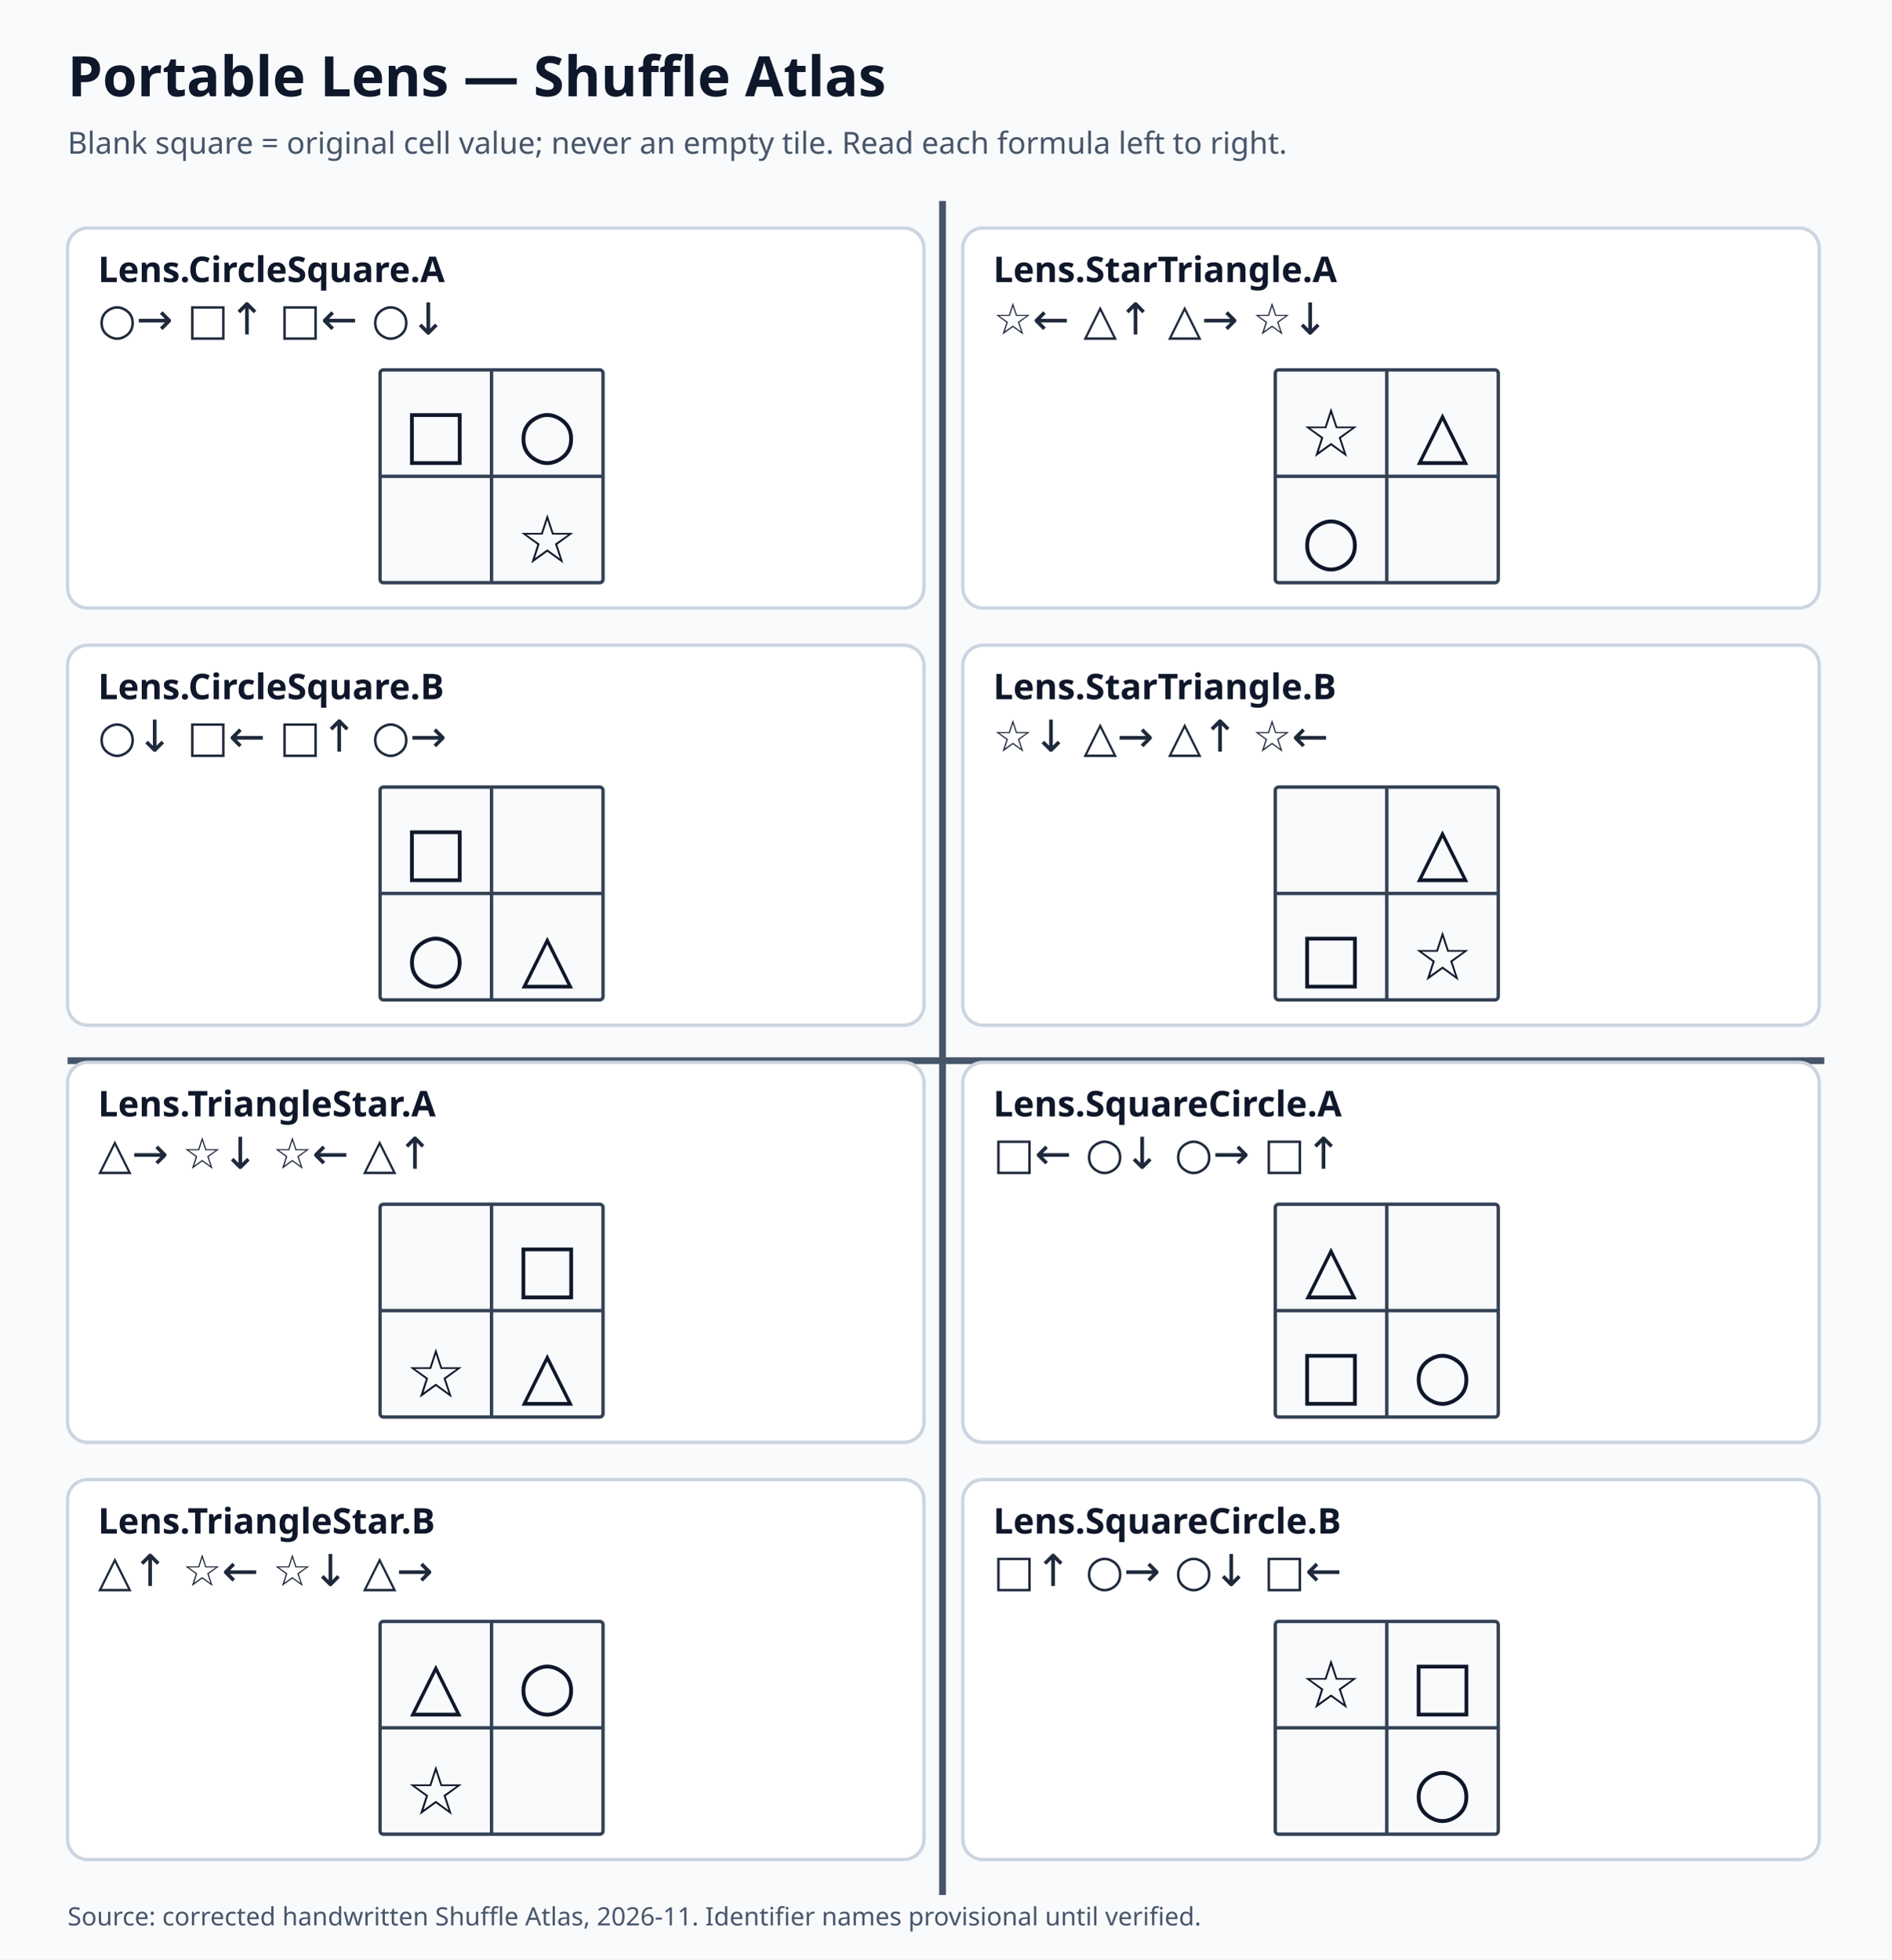
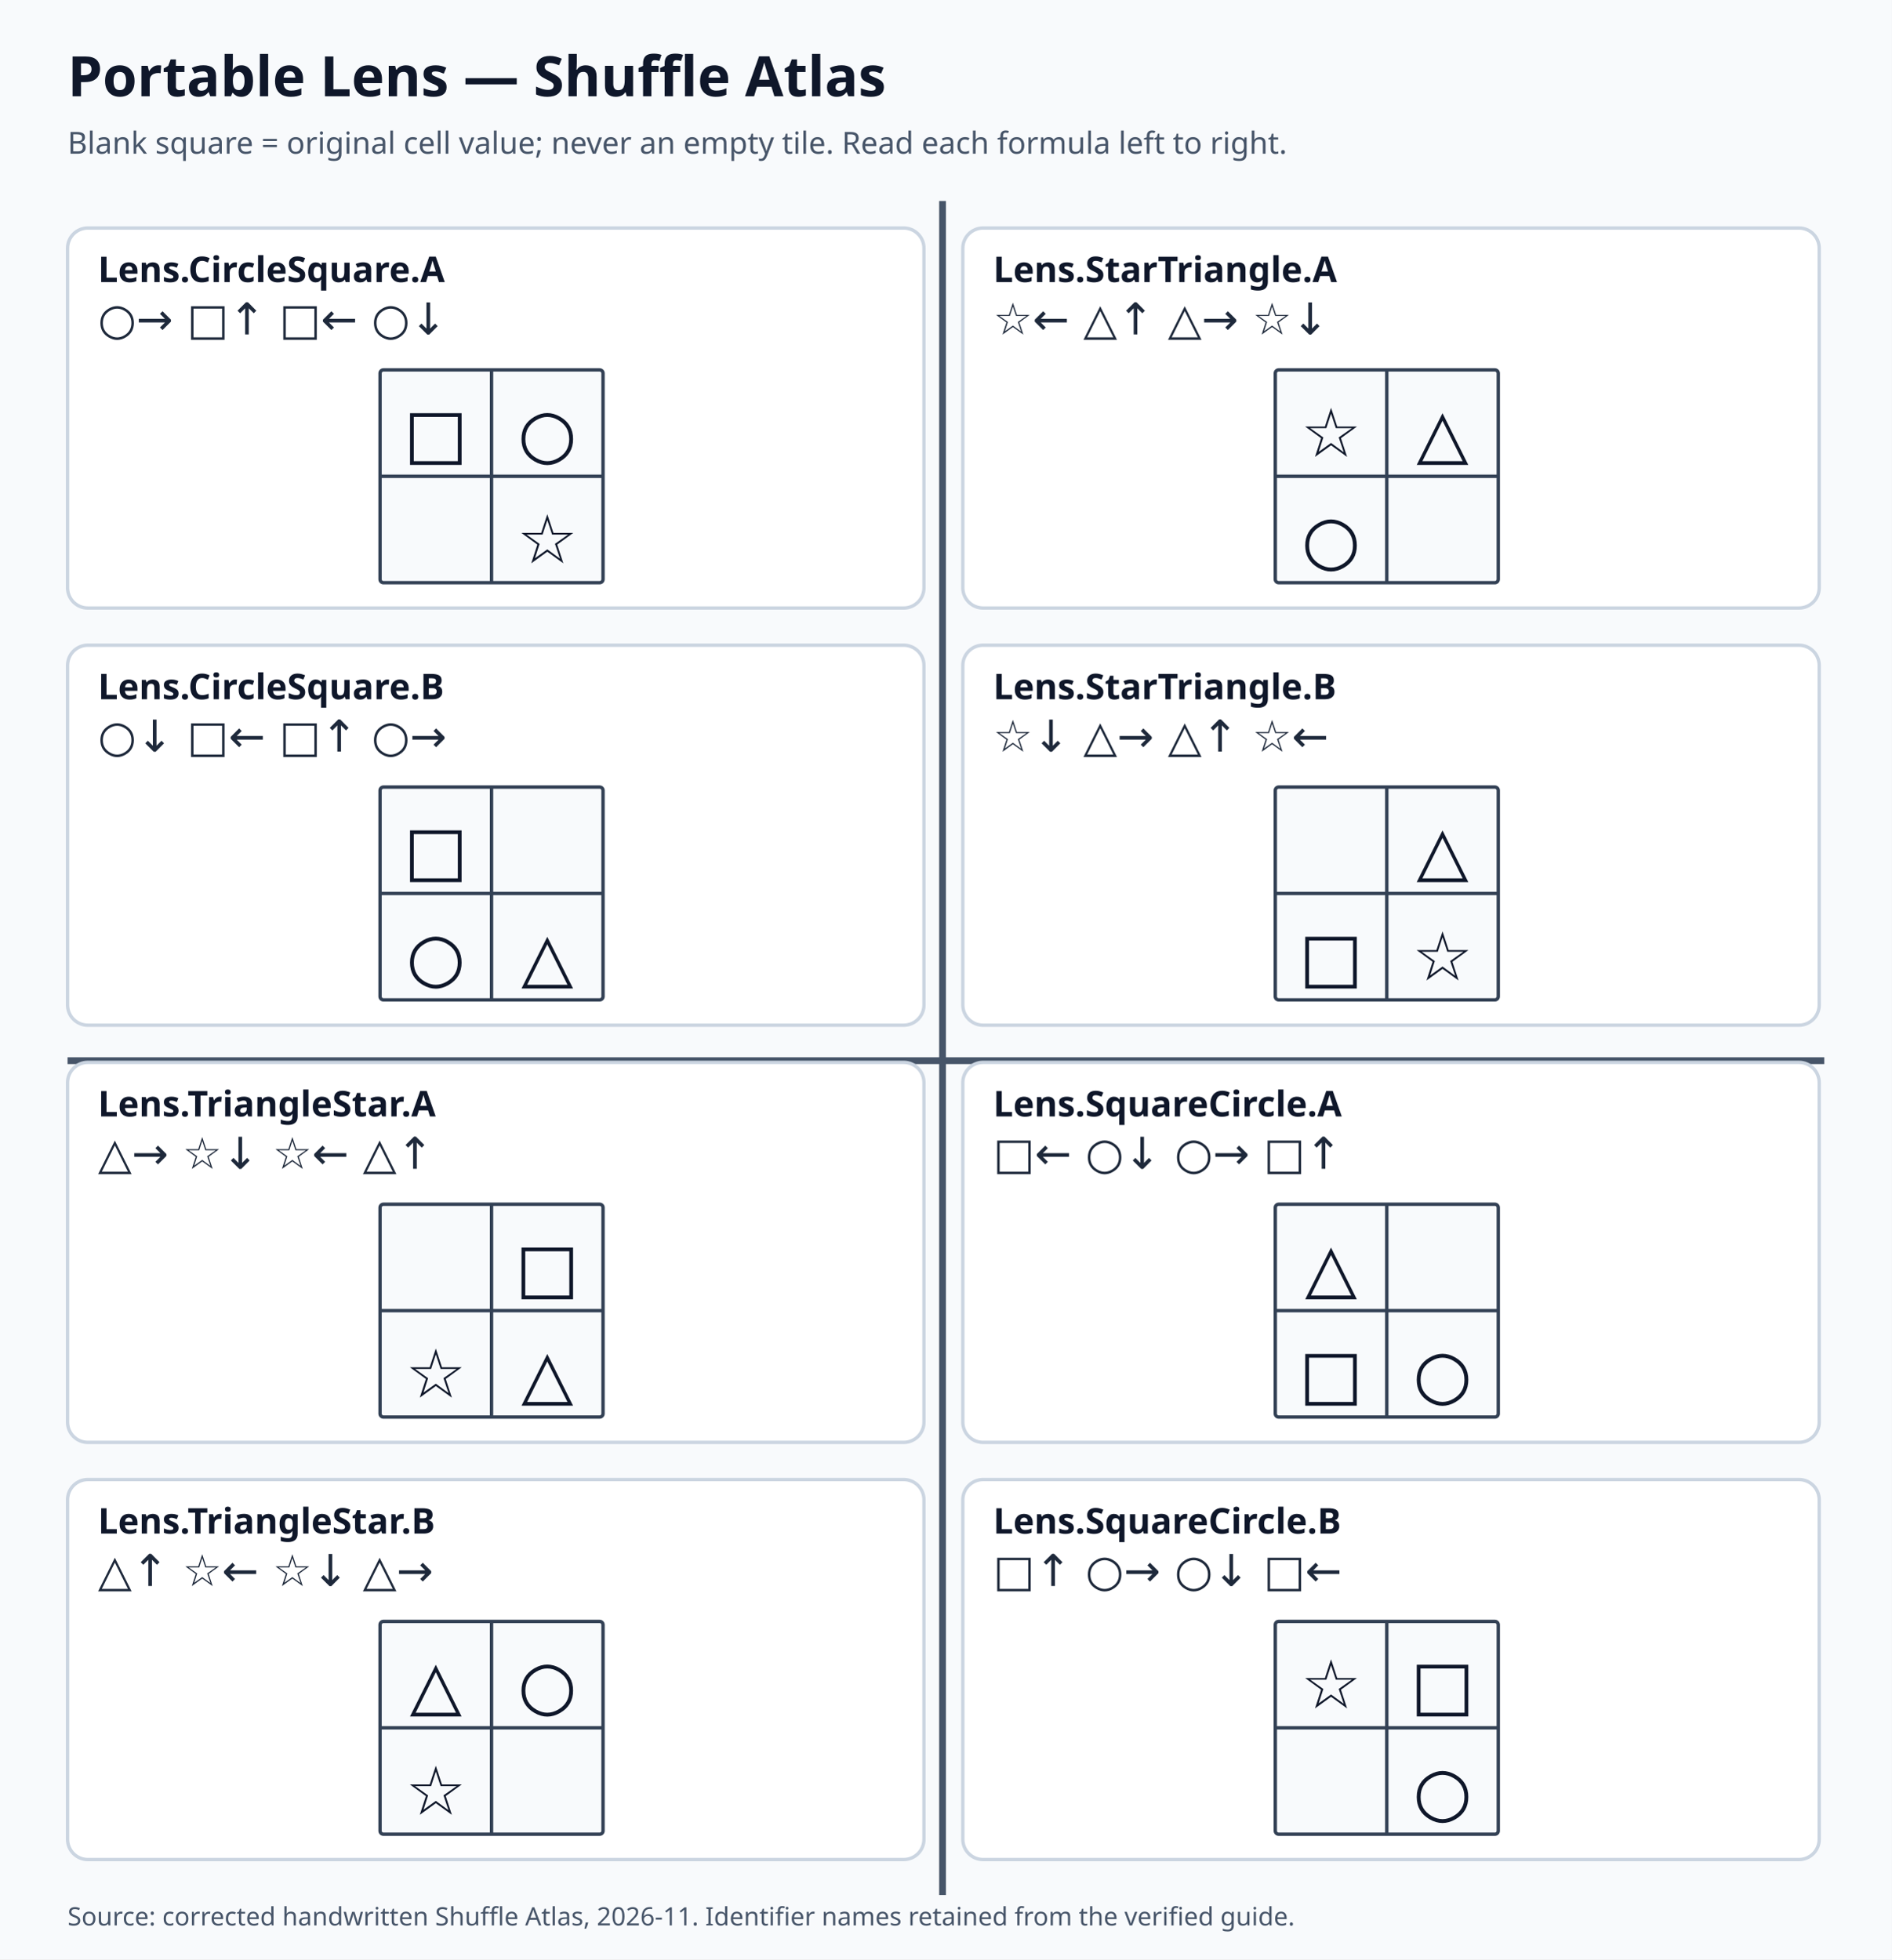
<svg xmlns="http://www.w3.org/2000/svg" width="1120" height="1160" viewBox="0 0 1120 1160" role="img" aria-labelledby="title desc">
  <rect width="1120" height="1160" fill="#f8fafc" />
  <text x="40" y="57" font-family="sans-serif" font-size="33" font-weight="700" fill="#0f172a">Portable Lens — Shuffle Atlas</text>
  <text x="40" y="91" font-family="sans-serif" font-size="18" fill="#475569">Blank square = original cell value; never an empty tile. Read each formula left to right.</text>
  <line x1="558" y1="119" x2="558" y2="1122" stroke="#475569" stroke-width="4" />
  <line x1="40" y1="628" x2="1080" y2="628" stroke="#475569" stroke-width="4" />
  <g transform="translate(40 135)">
    <rect x="0" y="0" width="507" height="225" rx="12" fill="#ffffff" stroke="#cbd5e1" stroke-width="2" />
    <text x="18" y="32" font-size="21" font-weight="700" font-family="sans-serif" fill="#0f172a">Lens.CircleSquare.A</text>
    <text x="18" y="63" font-size="26" font-family="'DejaVu Sans','Noto Sans Symbols 2',sans-serif" fill="#1e293b">○→   □↑   □←   ○↓</text>
    <rect x="185" y="84" width="132" height="126" rx="2" fill="#f8fafc" stroke="#334155" stroke-width="2" />
    <line x1="251" y1="84" x2="251" y2="210" stroke="#334155" stroke-width="2" />
    <line x1="185" y1="147" x2="317" y2="147" stroke="#334155" stroke-width="2" />
    <text x="218" y="124" font-size="40" font-family="'DejaVu Sans','Noto Sans Symbols 2',sans-serif" text-anchor="middle" dominant-baseline="middle" fill="#0f172a">□</text>
    <text x="284" y="124" font-size="40" font-family="'DejaVu Sans','Noto Sans Symbols 2',sans-serif" text-anchor="middle" dominant-baseline="middle" fill="#0f172a">○</text>
    <text x="284" y="187" font-size="40" font-family="'DejaVu Sans','Noto Sans Symbols 2',sans-serif" text-anchor="middle" dominant-baseline="middle" fill="#0f172a">☆</text>
  </g>
  <g transform="translate(570 135)">
    <rect x="0" y="0" width="507" height="225" rx="12" fill="#ffffff" stroke="#cbd5e1" stroke-width="2" />
    <text x="18" y="32" font-size="21" font-weight="700" font-family="sans-serif" fill="#0f172a">Lens.StarTriangle.A</text>
    <text x="18" y="63" font-size="26" font-family="'DejaVu Sans','Noto Sans Symbols 2',sans-serif" fill="#1e293b">☆←   △↑   △→   ☆↓</text>
    <rect x="185" y="84" width="132" height="126" rx="2" fill="#f8fafc" stroke="#334155" stroke-width="2" />
    <line x1="251" y1="84" x2="251" y2="210" stroke="#334155" stroke-width="2" />
    <line x1="185" y1="147" x2="317" y2="147" stroke="#334155" stroke-width="2" />
    <text x="218" y="124" font-size="40" font-family="'DejaVu Sans','Noto Sans Symbols 2',sans-serif" text-anchor="middle" dominant-baseline="middle" fill="#0f172a">☆</text>
    <text x="284" y="124" font-size="40" font-family="'DejaVu Sans','Noto Sans Symbols 2',sans-serif" text-anchor="middle" dominant-baseline="middle" fill="#0f172a">△</text>
    <text x="218" y="187" font-size="40" font-family="'DejaVu Sans','Noto Sans Symbols 2',sans-serif" text-anchor="middle" dominant-baseline="middle" fill="#0f172a">○</text>
  </g>
  <g transform="translate(40 382)">
    <rect x="0" y="0" width="507" height="225" rx="12" fill="#ffffff" stroke="#cbd5e1" stroke-width="2" />
    <text x="18" y="32" font-size="21" font-weight="700" font-family="sans-serif" fill="#0f172a">Lens.CircleSquare.B</text>
    <text x="18" y="63" font-size="26" font-family="'DejaVu Sans','Noto Sans Symbols 2',sans-serif" fill="#1e293b">○↓   □←   □↑   ○→</text>
    <rect x="185" y="84" width="132" height="126" rx="2" fill="#f8fafc" stroke="#334155" stroke-width="2" />
    <line x1="251" y1="84" x2="251" y2="210" stroke="#334155" stroke-width="2" />
    <line x1="185" y1="147" x2="317" y2="147" stroke="#334155" stroke-width="2" />
    <text x="218" y="124" font-size="40" font-family="'DejaVu Sans','Noto Sans Symbols 2',sans-serif" text-anchor="middle" dominant-baseline="middle" fill="#0f172a">□</text>
    <text x="218" y="187" font-size="40" font-family="'DejaVu Sans','Noto Sans Symbols 2',sans-serif" text-anchor="middle" dominant-baseline="middle" fill="#0f172a">○</text>
    <text x="284" y="187" font-size="40" font-family="'DejaVu Sans','Noto Sans Symbols 2',sans-serif" text-anchor="middle" dominant-baseline="middle" fill="#0f172a">△</text>
  </g>
  <g transform="translate(570 382)">
    <rect x="0" y="0" width="507" height="225" rx="12" fill="#ffffff" stroke="#cbd5e1" stroke-width="2" />
    <text x="18" y="32" font-size="21" font-weight="700" font-family="sans-serif" fill="#0f172a">Lens.StarTriangle.B</text>
    <text x="18" y="63" font-size="26" font-family="'DejaVu Sans','Noto Sans Symbols 2',sans-serif" fill="#1e293b">☆↓   △→   △↑   ☆←</text>
    <rect x="185" y="84" width="132" height="126" rx="2" fill="#f8fafc" stroke="#334155" stroke-width="2" />
    <line x1="251" y1="84" x2="251" y2="210" stroke="#334155" stroke-width="2" />
    <line x1="185" y1="147" x2="317" y2="147" stroke="#334155" stroke-width="2" />
    <text x="284" y="124" font-size="40" font-family="'DejaVu Sans','Noto Sans Symbols 2',sans-serif" text-anchor="middle" dominant-baseline="middle" fill="#0f172a">△</text>
    <text x="218" y="187" font-size="40" font-family="'DejaVu Sans','Noto Sans Symbols 2',sans-serif" text-anchor="middle" dominant-baseline="middle" fill="#0f172a">□</text>
    <text x="284" y="187" font-size="40" font-family="'DejaVu Sans','Noto Sans Symbols 2',sans-serif" text-anchor="middle" dominant-baseline="middle" fill="#0f172a">☆</text>
  </g>
  <g transform="translate(40 629)">
    <rect x="0" y="0" width="507" height="225" rx="12" fill="#ffffff" stroke="#cbd5e1" stroke-width="2" />
    <text x="18" y="32" font-size="21" font-weight="700" font-family="sans-serif" fill="#0f172a">Lens.TriangleStar.A</text>
    <text x="18" y="63" font-size="26" font-family="'DejaVu Sans','Noto Sans Symbols 2',sans-serif" fill="#1e293b">△→   ☆↓   ☆←   △↑</text>
    <rect x="185" y="84" width="132" height="126" rx="2" fill="#f8fafc" stroke="#334155" stroke-width="2" />
    <line x1="251" y1="84" x2="251" y2="210" stroke="#334155" stroke-width="2" />
    <line x1="185" y1="147" x2="317" y2="147" stroke="#334155" stroke-width="2" />
    <text x="284" y="124" font-size="40" font-family="'DejaVu Sans','Noto Sans Symbols 2',sans-serif" text-anchor="middle" dominant-baseline="middle" fill="#0f172a">□</text>
    <text x="218" y="187" font-size="40" font-family="'DejaVu Sans','Noto Sans Symbols 2',sans-serif" text-anchor="middle" dominant-baseline="middle" fill="#0f172a">☆</text>
    <text x="284" y="187" font-size="40" font-family="'DejaVu Sans','Noto Sans Symbols 2',sans-serif" text-anchor="middle" dominant-baseline="middle" fill="#0f172a">△</text>
  </g>
  <g transform="translate(570 629)">
    <rect x="0" y="0" width="507" height="225" rx="12" fill="#ffffff" stroke="#cbd5e1" stroke-width="2" />
    <text x="18" y="32" font-size="21" font-weight="700" font-family="sans-serif" fill="#0f172a">Lens.SquareCircle.A</text>
    <text x="18" y="63" font-size="26" font-family="'DejaVu Sans','Noto Sans Symbols 2',sans-serif" fill="#1e293b">□←   ○↓   ○→   □↑</text>
    <rect x="185" y="84" width="132" height="126" rx="2" fill="#f8fafc" stroke="#334155" stroke-width="2" />
    <line x1="251" y1="84" x2="251" y2="210" stroke="#334155" stroke-width="2" />
    <line x1="185" y1="147" x2="317" y2="147" stroke="#334155" stroke-width="2" />
    <text x="218" y="124" font-size="40" font-family="'DejaVu Sans','Noto Sans Symbols 2',sans-serif" text-anchor="middle" dominant-baseline="middle" fill="#0f172a">△</text>
    <text x="218" y="187" font-size="40" font-family="'DejaVu Sans','Noto Sans Symbols 2',sans-serif" text-anchor="middle" dominant-baseline="middle" fill="#0f172a">□</text>
    <text x="284" y="187" font-size="40" font-family="'DejaVu Sans','Noto Sans Symbols 2',sans-serif" text-anchor="middle" dominant-baseline="middle" fill="#0f172a">○</text>
  </g>
  <g transform="translate(40 876)">
    <rect x="0" y="0" width="507" height="225" rx="12" fill="#ffffff" stroke="#cbd5e1" stroke-width="2" />
    <text x="18" y="32" font-size="21" font-weight="700" font-family="sans-serif" fill="#0f172a">Lens.TriangleStar.B</text>
    <text x="18" y="63" font-size="26" font-family="'DejaVu Sans','Noto Sans Symbols 2',sans-serif" fill="#1e293b">△↑   ☆←   ☆↓   △→</text>
    <rect x="185" y="84" width="132" height="126" rx="2" fill="#f8fafc" stroke="#334155" stroke-width="2" />
    <line x1="251" y1="84" x2="251" y2="210" stroke="#334155" stroke-width="2" />
    <line x1="185" y1="147" x2="317" y2="147" stroke="#334155" stroke-width="2" />
    <text x="218" y="124" font-size="40" font-family="'DejaVu Sans','Noto Sans Symbols 2',sans-serif" text-anchor="middle" dominant-baseline="middle" fill="#0f172a">△</text>
    <text x="284" y="124" font-size="40" font-family="'DejaVu Sans','Noto Sans Symbols 2',sans-serif" text-anchor="middle" dominant-baseline="middle" fill="#0f172a">○</text>
    <text x="218" y="187" font-size="40" font-family="'DejaVu Sans','Noto Sans Symbols 2',sans-serif" text-anchor="middle" dominant-baseline="middle" fill="#0f172a">☆</text>
  </g>
  <g transform="translate(570 876)">
    <rect x="0" y="0" width="507" height="225" rx="12" fill="#ffffff" stroke="#cbd5e1" stroke-width="2" />
    <text x="18" y="32" font-size="21" font-weight="700" font-family="sans-serif" fill="#0f172a">Lens.SquareCircle.B</text>
    <text x="18" y="63" font-size="26" font-family="'DejaVu Sans','Noto Sans Symbols 2',sans-serif" fill="#1e293b">□↑   ○→   ○↓   □←</text>
    <rect x="185" y="84" width="132" height="126" rx="2" fill="#f8fafc" stroke="#334155" stroke-width="2" />
    <line x1="251" y1="84" x2="251" y2="210" stroke="#334155" stroke-width="2" />
    <line x1="185" y1="147" x2="317" y2="147" stroke="#334155" stroke-width="2" />
    <text x="218" y="124" font-size="40" font-family="'DejaVu Sans','Noto Sans Symbols 2',sans-serif" text-anchor="middle" dominant-baseline="middle" fill="#0f172a">☆</text>
    <text x="284" y="124" font-size="40" font-family="'DejaVu Sans','Noto Sans Symbols 2',sans-serif" text-anchor="middle" dominant-baseline="middle" fill="#0f172a">□</text>
    <text x="284" y="187" font-size="40" font-family="'DejaVu Sans','Noto Sans Symbols 2',sans-serif" text-anchor="middle" dominant-baseline="middle" fill="#0f172a">○</text>
  </g>
-   <text x="40" y="1140" font-family="sans-serif" font-size="15" fill="#475569">Source: corrected handwritten Shuffle Atlas, 2026-11. Identifier names provisional until verified.</text>
+   <text x="40" y="1140" font-family="sans-serif" font-size="15" fill="#475569">Source: corrected handwritten Shuffle Atlas, 2026-11. Identifier names retained from the verified guide.</text>
</svg>
